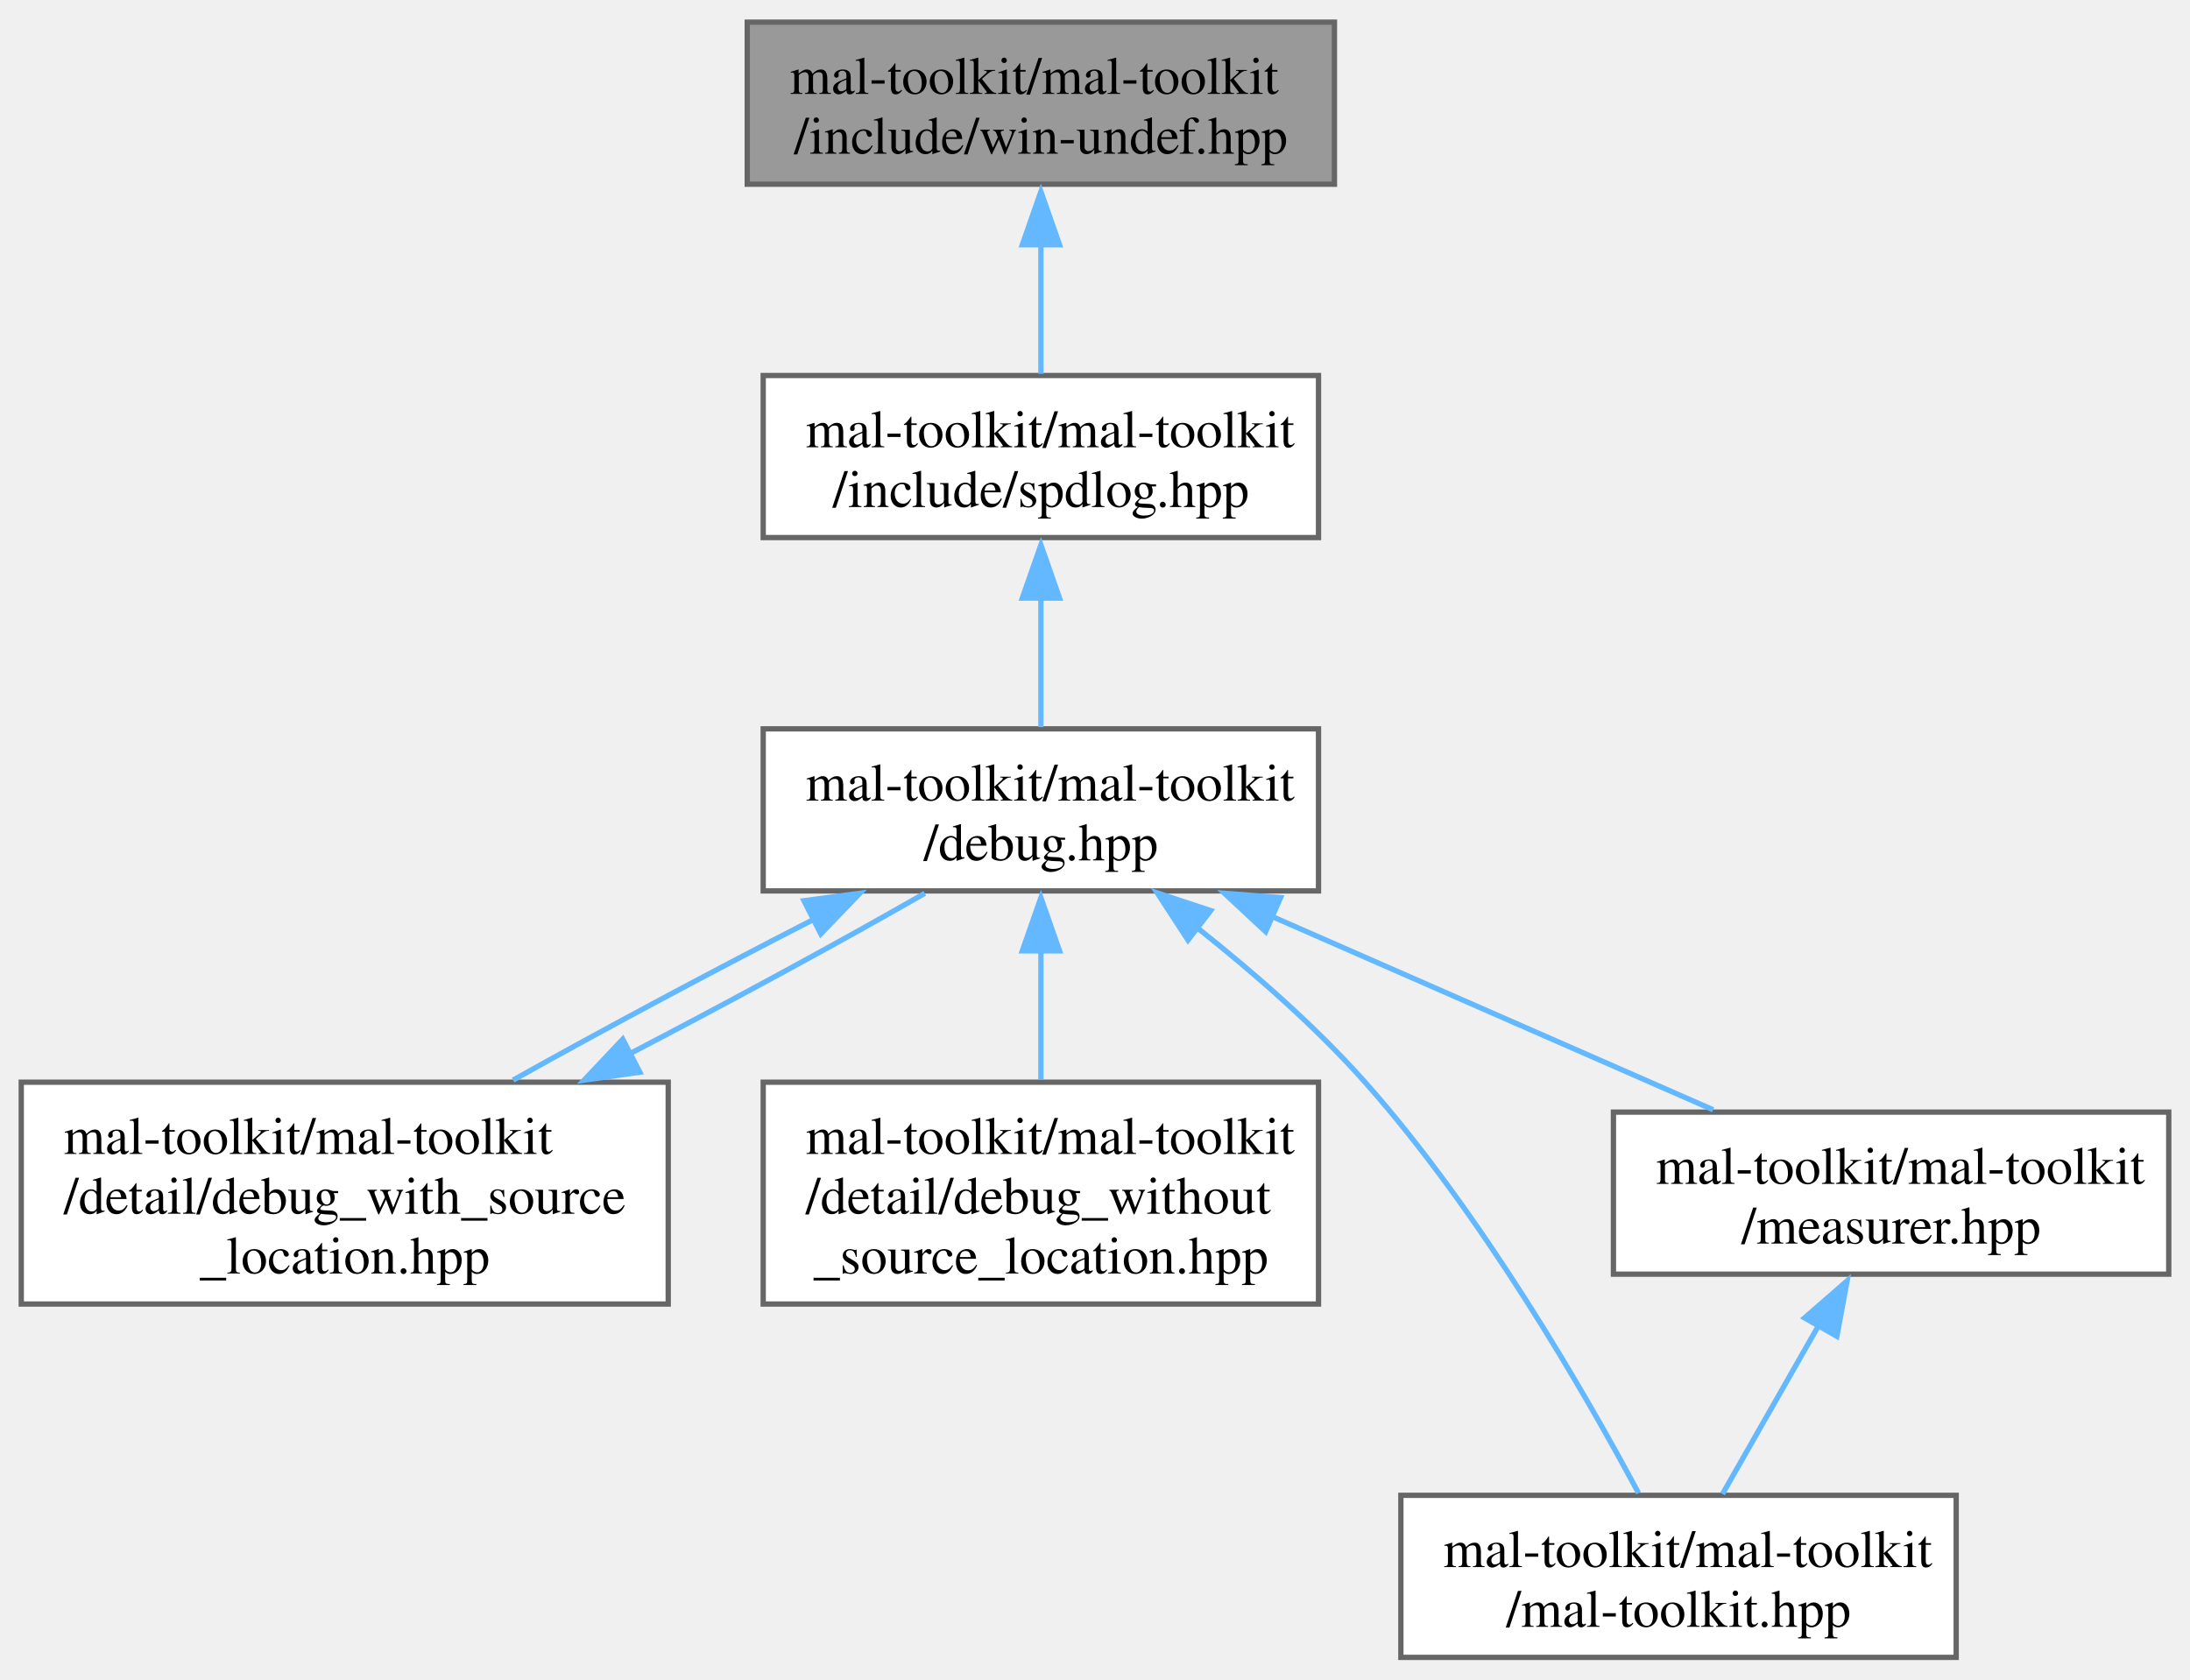
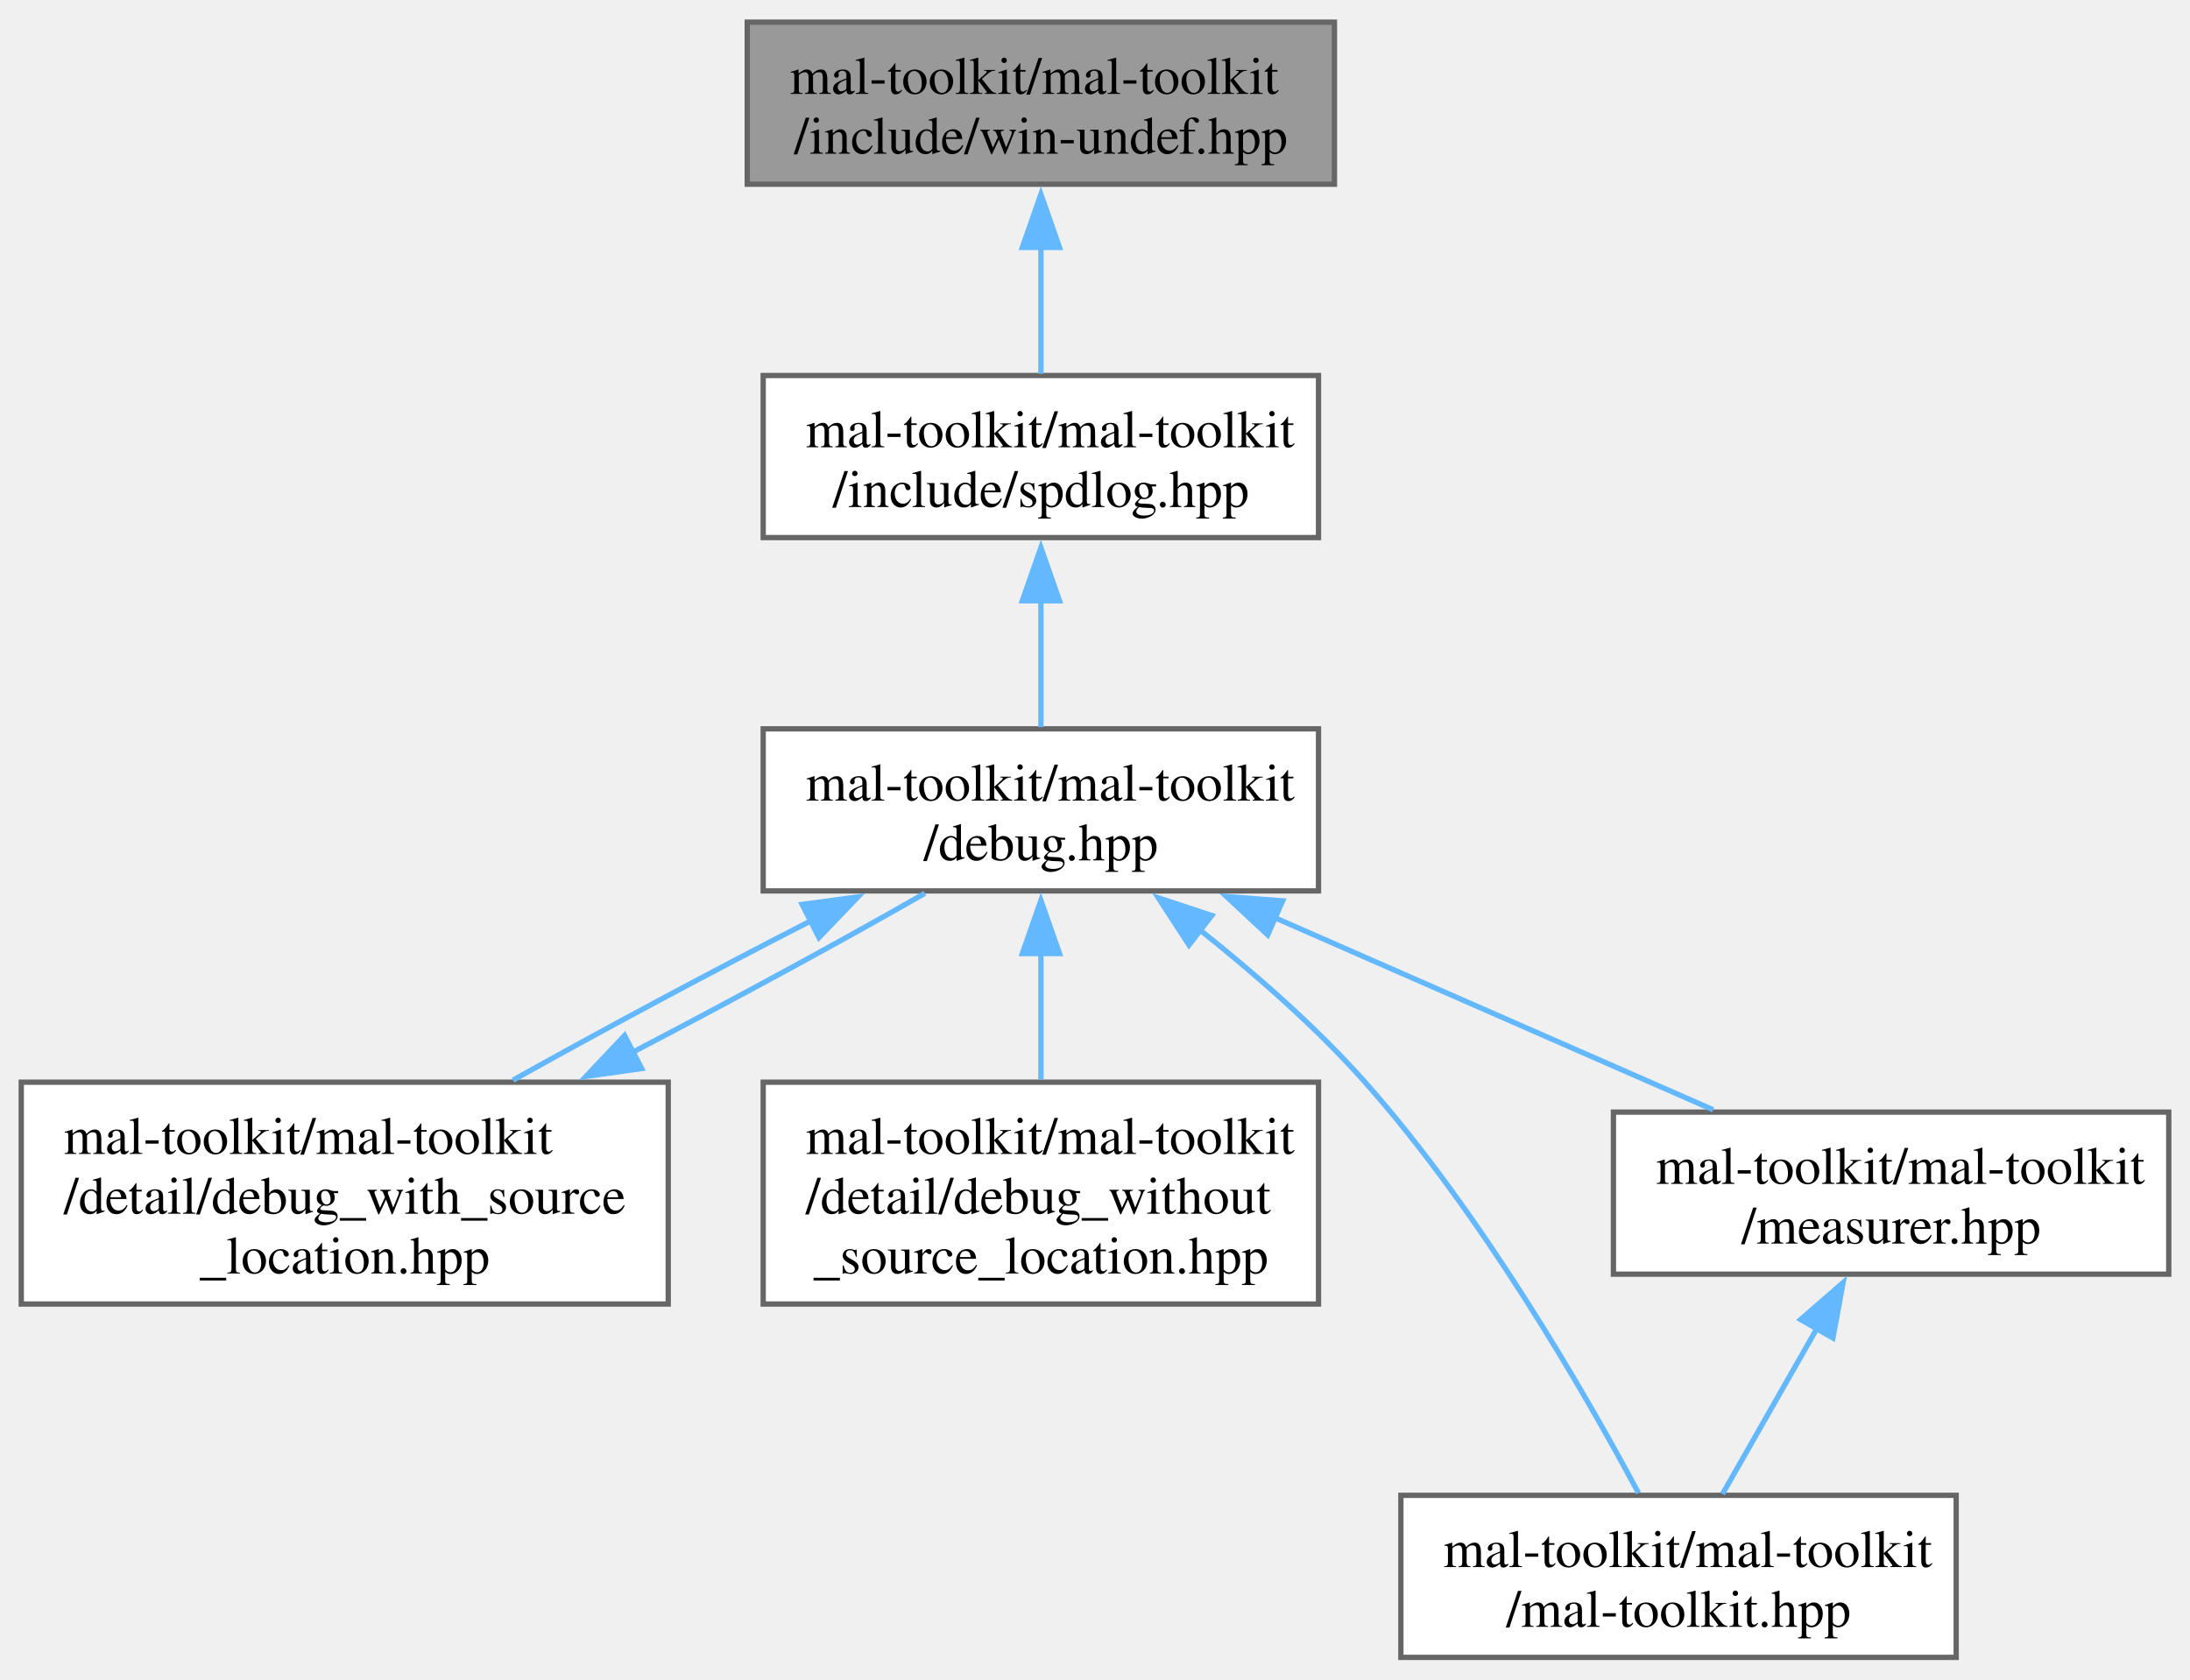
<svg xmlns="http://www.w3.org/2000/svg" xmlns:xlink="http://www.w3.org/1999/xlink" width="412pt" height="316pt" viewBox="0.00 0.00 412.12 315.75">
  <g id="graph0" class="graph" transform="scale(1 1) rotate(0) translate(4 311.75)">
    <g id="Node000001" class="node">
      <g id="a_Node000001">
        <a xlink:title=" ">
          <polygon fill="#999999" stroke="#666666" points="247.12,-307.75 136.62,-307.75 136.62,-277.25 247.12,-277.25 247.12,-307.75" />
          <text text-anchor="start" x="144.62" y="-294.25" font-family="Times,serif" font-size="10.00">mal-toolkit/mal-toolkit</text>
          <text text-anchor="middle" x="191.88" y="-283" font-family="Times,serif" font-size="10.00">/include/win-undef.hpp</text>
        </a>
      </g>
    </g>
    <g id="Node000002" class="node">
      <g id="a_Node000002">
        <a xlink:href="../../dd/db5/spdlog_8hpp.html" target="_top" xlink:title="Provides integration with the SPDLOG library for efficient logging and debugging.">
          <polygon fill="white" stroke="#666666" points="244.12,-241.25 139.62,-241.25 139.62,-210.75 244.12,-210.75 244.12,-241.25" />
          <text text-anchor="start" x="147.62" y="-227.75" font-family="Times,serif" font-size="10.00">mal-toolkit/mal-toolkit</text>
          <text text-anchor="middle" x="191.88" y="-216.5" font-family="Times,serif" font-size="10.00">/include/spdlog.hpp</text>
        </a>
      </g>
    </g>
    <g id="edge1_Node000001_Node000002" class="edge">
      <g id="a_edge1_Node000001_Node000002">
        <a xlink:title=" ">
-           <path fill="none" stroke="#63b8ff" d="M191.88,-266.13C191.88,-257.8 191.88,-248.83 191.88,-241.58" />
-           <polygon fill="#63b8ff" stroke="#63b8ff" points="188.38,-265.86 191.88,-275.86 195.38,-265.86 188.38,-265.86" />
+           <path fill="none" stroke="#63b8ff" d="M191.88,-265.56C191.88,-257.39 191.88,-248.66 191.88,-241.58" />
+           <polygon fill="#63b8ff" stroke="#63b8ff" points="188.38,-265.35 191.88,-275.35 195.38,-265.35 188.38,-265.35" />
        </a>
      </g>
    </g>
    <g id="Node000003" class="node">
      <g id="a_Node000003">
        <a xlink:href="../../da/d7b/debug_8hpp.html" target="_top" xlink:title="Contains debugging-related macros and utilities for assisting with debugging tasks.">
          <polygon fill="white" stroke="#666666" points="244.12,-174.75 139.62,-174.75 139.62,-144.25 244.12,-144.25 244.12,-174.75" />
          <text text-anchor="start" x="147.62" y="-161.25" font-family="Times,serif" font-size="10.00">mal-toolkit/mal-toolkit</text>
          <text text-anchor="middle" x="191.88" y="-150" font-family="Times,serif" font-size="10.00">/debug.hpp</text>
        </a>
      </g>
    </g>
    <g id="edge2_Node000002_Node000003" class="edge">
      <g id="a_edge2_Node000002_Node000003">
        <a xlink:title=" ">
-           <path fill="none" stroke="#63b8ff" d="M191.88,-199.63C191.88,-191.3 191.88,-182.33 191.88,-175.08" />
-           <polygon fill="#63b8ff" stroke="#63b8ff" points="188.38,-199.36 191.88,-209.36 195.38,-199.36 188.38,-199.36" />
+           <path fill="none" stroke="#63b8ff" d="M191.88,-199.06C191.88,-190.89 191.88,-182.16 191.88,-175.08" />
+           <polygon fill="#63b8ff" stroke="#63b8ff" points="188.38,-198.85 191.88,-208.85 195.38,-198.85 188.38,-198.85" />
        </a>
      </g>
    </g>
    <g id="Node000004" class="node">
      <g id="a_Node000004">
        <a xlink:href="../../da/d43/debug__with__source__location_8hpp.html" target="_top" xlink:title="This file provides utility functions for debugging and assertion handling.">
          <polygon fill="white" stroke="#666666" points="121.75,-108.25 0,-108.25 0,-66.5 121.75,-66.5 121.75,-108.25" />
          <text text-anchor="start" x="8" y="-94.75" font-family="Times,serif" font-size="10.00">mal-toolkit/mal-toolkit</text>
          <text text-anchor="start" x="8" y="-83.5" font-family="Times,serif" font-size="10.00">/detail/debug_with_source</text>
          <text text-anchor="middle" x="60.88" y="-72.25" font-family="Times,serif" font-size="10.00">_location.hpp</text>
        </a>
      </g>
    </g>
    <g id="edge3_Node000003_Node000004" class="edge">
      <g id="a_edge3_Node000003_Node000004">
        <a xlink:title=" ">
-           <path fill="none" stroke="#63b8ff" d="M149.16,-138.91C130.72,-129.48 109.57,-118.17 92.55,-108.64" />
-           <polygon fill="#63b8ff" stroke="#63b8ff" points="147.3,-142.4 157.8,-143.8 150.46,-136.16 147.3,-142.4" />
+           <path fill="none" stroke="#63b8ff" d="M148.65,-138.65C130.33,-129.27 109.41,-118.08 92.55,-108.64" />
+           <polygon fill="#63b8ff" stroke="#63b8ff" points="146.95,-141.71 157.45,-143.12 150.11,-135.47 146.95,-141.71" />
        </a>
      </g>
    </g>
    <g id="Node000005" class="node">
      <g id="a_Node000005">
        <a xlink:href="../../d3/d4b/debug__without__source__location_8hpp.html" target="_top" xlink:title="Provides utility functions for debugging and assertion handling without source location information.">
          <polygon fill="white" stroke="#666666" points="244.12,-108.25 139.62,-108.25 139.62,-66.5 244.12,-66.5 244.12,-108.25" />
          <text text-anchor="start" x="147.62" y="-94.75" font-family="Times,serif" font-size="10.00">mal-toolkit/mal-toolkit</text>
          <text text-anchor="start" x="147.62" y="-83.5" font-family="Times,serif" font-size="10.00">/detail/debug_without</text>
          <text text-anchor="middle" x="191.88" y="-72.25" font-family="Times,serif" font-size="10.00">_source_location.hpp</text>
        </a>
      </g>
    </g>
    <g id="edge5_Node000003_Node000005" class="edge">
      <g id="a_edge5_Node000003_Node000005">
        <a xlink:title=" ">
-           <path fill="none" stroke="#63b8ff" d="M191.88,-133C191.88,-125.02 191.88,-116.32 191.88,-108.74" />
-           <polygon fill="#63b8ff" stroke="#63b8ff" points="188.38,-132.97 191.88,-142.97 195.38,-132.97 188.38,-132.97" />
+           <path fill="none" stroke="#63b8ff" d="M191.88,-132.72C191.88,-124.81 191.88,-116.23 191.88,-108.74" />
+           <polygon fill="#63b8ff" stroke="#63b8ff" points="188.38,-132.46 191.88,-142.46 195.38,-132.46 188.38,-132.46" />
        </a>
      </g>
    </g>
    <g id="Node000006" class="node">
      <g id="a_Node000006">
        <a xlink:href="../../d1/d8a/mal-toolkit_8hpp.html" target="_top" xlink:title="Main header file for the MAL Toolkit library, providing a comprehensive set of tools and utilities.">
          <polygon fill="white" stroke="#666666" points="364.12,-30.5 259.62,-30.5 259.62,0 364.12,0 364.12,-30.5" />
          <text text-anchor="start" x="267.62" y="-17" font-family="Times,serif" font-size="10.00">mal-toolkit/mal-toolkit</text>
          <text text-anchor="middle" x="311.88" y="-5.75" font-family="Times,serif" font-size="10.00">/mal-toolkit.hpp</text>
        </a>
      </g>
    </g>
    <g id="edge6_Node000003_Node000006" class="edge">
      <g id="a_edge6_Node000003_Node000006">
        <a xlink:title=" ">
-           <path fill="none" stroke="#63b8ff" d="M221.35,-137.27C231.93,-128.89 243.55,-118.75 252.88,-108.25 274.79,-83.56 294.17,-49.93 304.34,-30.92" />
-           <polygon fill="#63b8ff" stroke="#63b8ff" points="219.56,-135 213.77,-143.87 223.83,-140.55 219.56,-135" />
+           <path fill="none" stroke="#63b8ff" d="M221.66,-137.02C232.17,-128.68 243.65,-118.65 252.88,-108.25 274.79,-83.56 294.17,-49.93 304.34,-30.92" />
+           <polygon fill="#63b8ff" stroke="#63b8ff" points="219.75,-134.07 213.97,-142.95 224.03,-139.62 219.75,-134.07" />
        </a>
      </g>
    </g>
    <g id="Node000007" class="node">
      <g id="a_Node000007">
        <a xlink:href="../../d0/db4/measurer_8hpp.html" target="_top" xlink:title="Implements performance measurement and profiling utilities.">
          <polygon fill="white" stroke="#666666" points="404.12,-102.62 299.62,-102.62 299.62,-72.12 404.12,-72.12 404.12,-102.62" />
          <text text-anchor="start" x="307.62" y="-89.12" font-family="Times,serif" font-size="10.00">mal-toolkit/mal-toolkit</text>
          <text text-anchor="middle" x="351.88" y="-77.88" font-family="Times,serif" font-size="10.00">/measurer.hpp</text>
        </a>
      </g>
    </g>
    <g id="edge7_Node000003_Node000007" class="edge">
      <g id="a_edge7_Node000003_Node000007">
        <a xlink:title=" ">
-           <path fill="none" stroke="#63b8ff" d="M235.44,-139.41C261.56,-127.96 294.28,-113.62 318.38,-103.06" />
-           <polygon fill="#63b8ff" stroke="#63b8ff" points="234.17,-136.58 226.42,-143.8 236.98,-142.99 234.17,-136.58" />
+           <path fill="none" stroke="#63b8ff" d="M235.78,-139.26C261.85,-127.83 294.39,-113.57 318.38,-103.06" />
+           <polygon fill="#63b8ff" stroke="#63b8ff" points="234.56,-135.97 226.8,-143.19 237.37,-142.38 234.56,-135.97" />
        </a>
      </g>
    </g>
    <g id="edge4_Node000004_Node000003" class="edge">
      <g id="a_edge4_Node000004_Node000003">
        <a xlink:title=" ">
-           <path fill="none" stroke="#63b8ff" d="M114.6,-113.65C134.02,-123.77 154.83,-135.07 170.03,-143.8" />
-           <polygon fill="#63b8ff" stroke="#63b8ff" points="116.41,-110.13 105.92,-108.64 113.19,-116.34 116.41,-110.13" />
+           <path fill="none" stroke="#63b8ff" d="M115.14,-113.93C134.39,-123.98 154.97,-135.15 170.03,-143.8" />
+           <polygon fill="#63b8ff" stroke="#63b8ff" points="116.75,-110.82 106.26,-109.34 113.54,-117.04 116.75,-110.82" />
        </a>
      </g>
    </g>
    <g id="edge8_Node000007_Node000006" class="edge">
      <g id="a_edge8_Node000007_Node000006">
        <a xlink:title=" ">
-           <path fill="none" stroke="#63b8ff" d="M338.18,-62.37C332.19,-51.86 325.35,-39.88 320.15,-30.76" />
-           <polygon fill="#63b8ff" stroke="#63b8ff" points="335.59,-63.89 343.59,-70.85 341.67,-60.42 335.59,-63.89" />
+           <path fill="none" stroke="#63b8ff" d="M337.99,-62.04C332.05,-51.61 325.3,-39.78 320.15,-30.76" />
+           <polygon fill="#63b8ff" stroke="#63b8ff" points="334.84,-63.58 342.84,-70.53 340.92,-60.11 334.84,-63.58" />
        </a>
      </g>
    </g>
  </g>
</svg>
